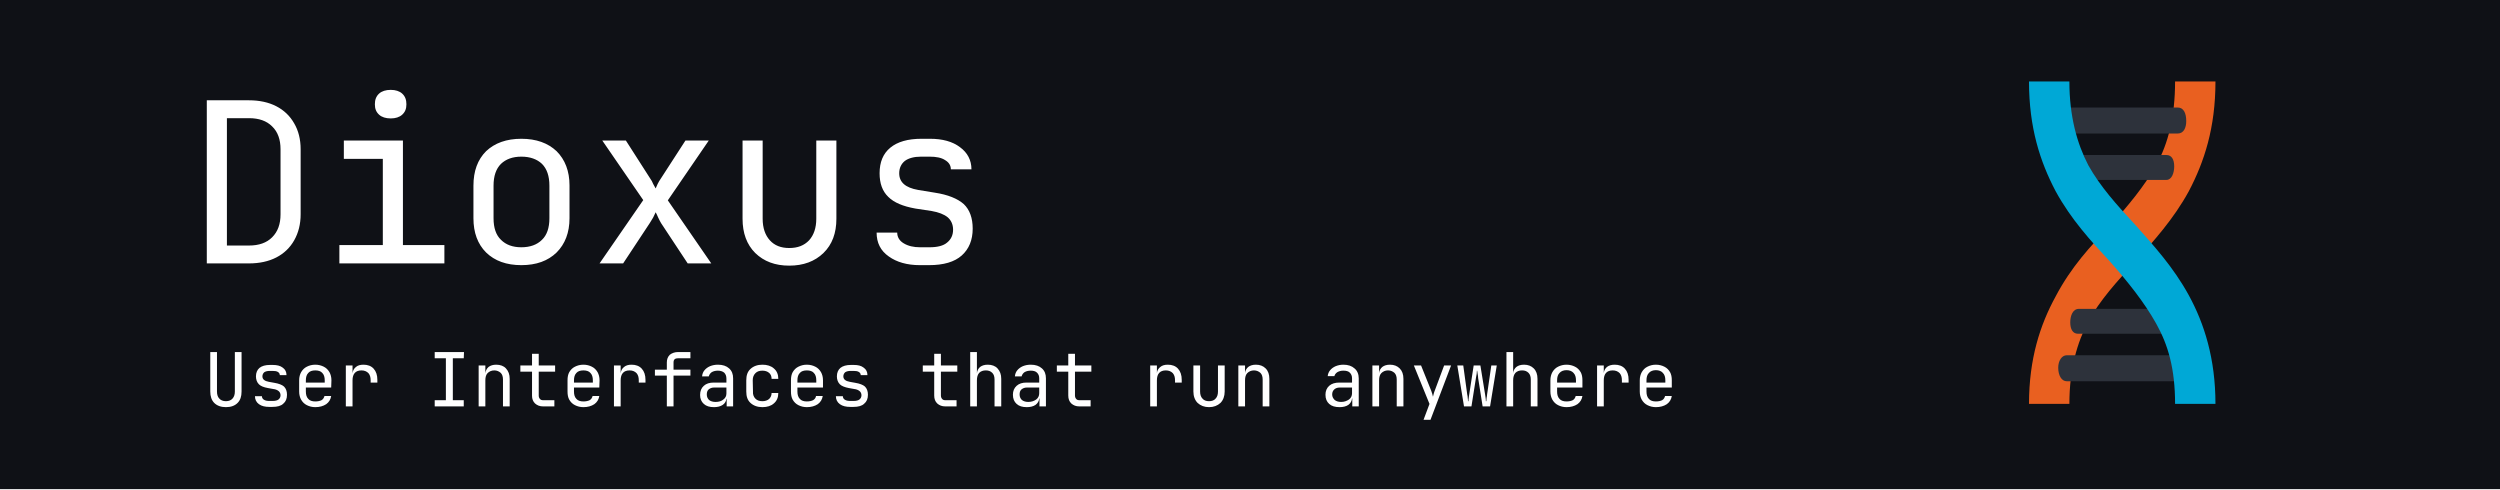
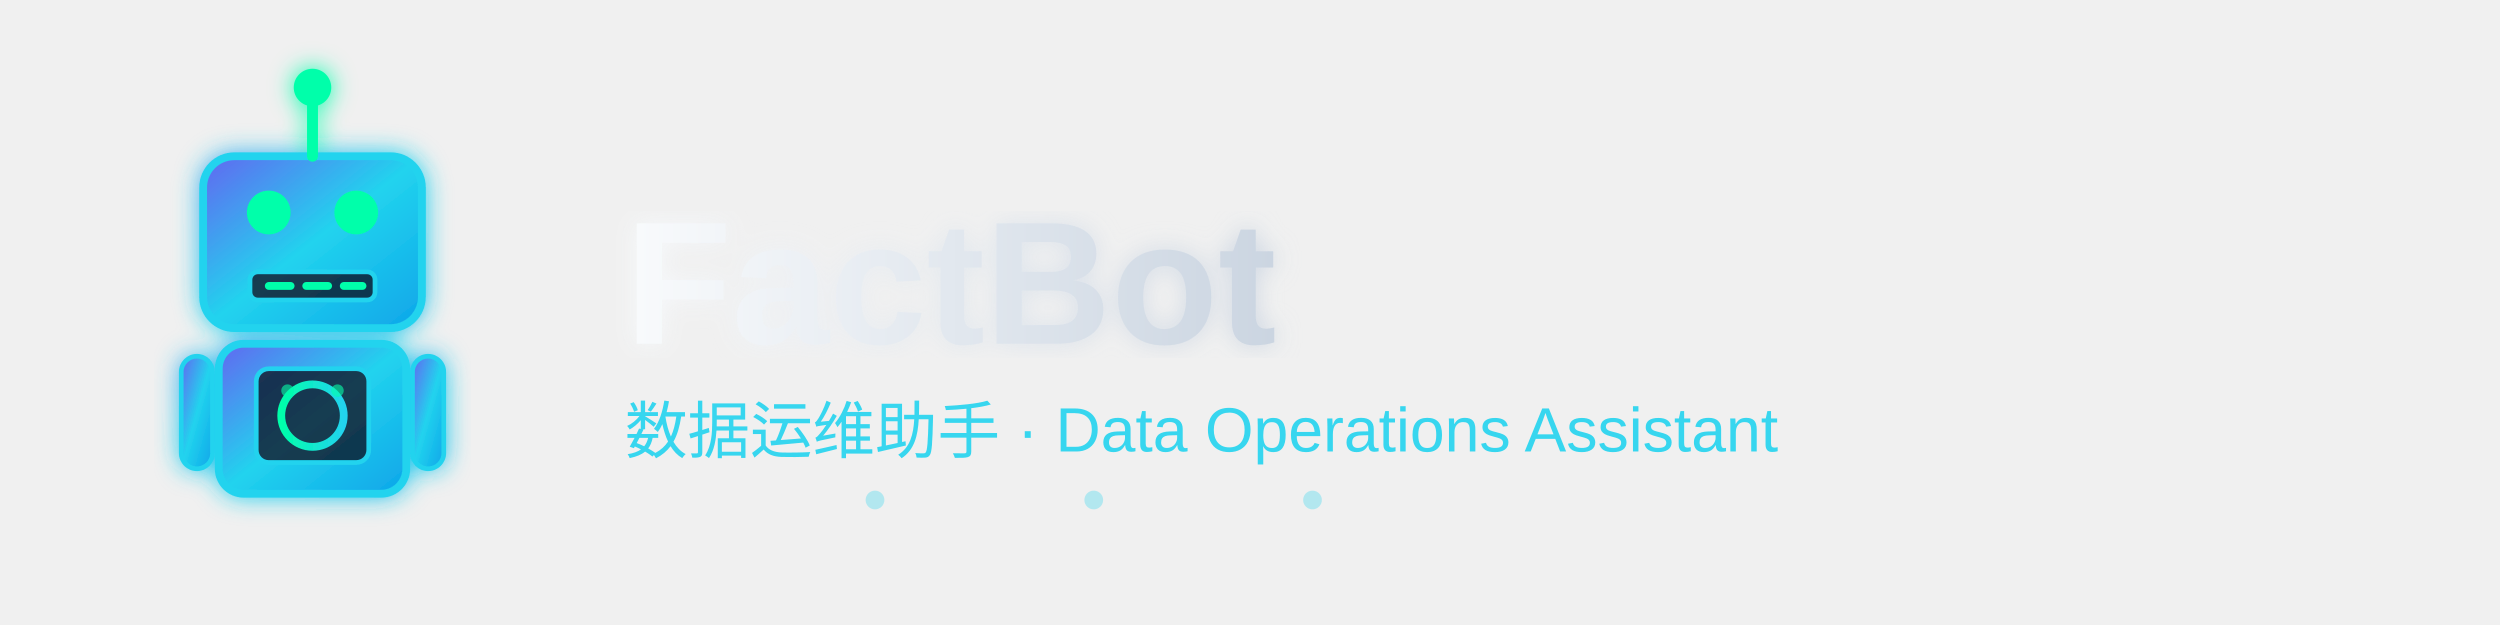
- <svg xmlns="http://www.w3.org/2000/svg" xmlns:xlink="http://www.w3.org/1999/xlink" viewBox="0 0 1007 197">
-   <style>
- @keyframes a0_t { 0% { transform: translate(225px,339.9px) scale(0,1) translate(-89.5px,-24px); } 35% { transform: translate(225px,339.9px) scale(0,1) translate(-89.5px,-24px); animation-timing-function: cubic-bezier(.6,0,.4,1); } 45% { transform: translate(225px,339.9px) scale(1,1) translate(-89.5px,-24px); } 50% { transform: translate(225px,339.9px) scale(1,1) translate(-89.5px,-24px); animation-timing-function: cubic-bezier(.6,0,.4,1); } 60% { transform: translate(225px,339.9px) scale(0,1) translate(-89.5px,-24px); } 100% { transform: translate(225px,339.9px) scale(0,1) translate(-89.5px,-24px); } }
- @keyframes a1_t { 0% { transform: translate(225px,348.9px) scale(0,1) translate(-41.5px,-11px); } 20% { transform: translate(225px,348.9px) scale(0,1) translate(-41.5px,-11px); animation-timing-function: cubic-bezier(.6,0,.4,1); } 30% { transform: translate(225px,348.9px) scale(1,1) translate(-41.5px,-11px); } 35% { transform: translate(225px,348.9px) scale(1,1) translate(-41.5px,-11px); } 45% { transform: translate(225px,348.9px) scale(0,1) translate(-41.5px,-11px); } 100% { transform: translate(225px,348.9px) scale(0,1) translate(-41.5px,-11px); } }
- @keyframes a3_t { 0% { transform: translate(225px,198.9px) rotate(-90deg); } 10% { transform: translate(225px,198.9px) rotate(-90deg); } 20% { transform: translate(225px,198.9px) rotate(-90deg); animation-timing-function: cubic-bezier(.6,0,.4,1); } 30% { transform: translate(225px,198.9px) rotate(0deg); } 35% { transform: translate(225px,198.9px) rotate(0deg); } 45% { transform: translate(225px,198.9px) rotate(0deg); } 50% { transform: translate(225px,198.9px) rotate(0deg); animation-timing-function: cubic-bezier(.6,0,.4,1); } 60% { transform: translate(225px,198.9px) rotate(-90deg); } 65% { transform: translate(225px,198.9px) rotate(-90deg); } 75% { transform: translate(225px,198.9px) rotate(-90deg); } 100% { transform: translate(225px,198.9px) rotate(-90deg); } }
- @keyframes a2_t { 0% { transform: translate(-200px,-167px); animation-timing-function: cubic-bezier(.6,0,.4,1); } 10% { transform: translate(-150px,-80px); } 20% { transform: translate(-150px,-80px); animation-timing-function: cubic-bezier(.6,0,.4,1); } 30% { transform: translate(-200px,-123px); } 35% { transform: translate(-200px,-123px); animation-timing-function: cubic-bezier(.6,0,.4,1); } 45% { transform: translate(-150px,-100px); } 50% { transform: translate(-150px,-100px); animation-timing-function: cubic-bezier(.6,0,.4,1); } 60% { transform: translate(-150px,-80px); } 65% { transform: translate(-150px,-80px); animation-timing-function: cubic-bezier(.6,0,.4,1); } 75% { transform: translate(-217px,-200px); } 100% { transform: translate(-217px,-200px); } }
- @keyframes a2_o { 0% { opacity: 0; animation-timing-function: cubic-bezier(.6,0,.4,1); } 10% { opacity: 1; } 65% { opacity: 1; animation-timing-function: cubic-bezier(.6,0,.4,1); } 75% { opacity: 0; } 100% { opacity: 0; } }
- @keyframes a2_sw { 0% { stroke-width: 30px; animation-timing-function: cubic-bezier(.6,0,.4,1); } 10% { stroke-width: 8px; } 65% { stroke-width: 8px; animation-timing-function: cubic-bezier(.6,0,.4,1); } 75% { stroke-width: 30px; } 100% { stroke-width: 30px; } }
- @keyframes a2_w { 0% { width: 400px; animation-timing-function: cubic-bezier(.6,0,.4,1); } 10% { width: 300px; } 20% { width: 300px; animation-timing-function: cubic-bezier(.6,0,.4,1); } 30% { width: 400px; } 35% { width: 400px; animation-timing-function: cubic-bezier(.6,0,.4,1); } 45% { width: 300px; } 50% { width: 300px; } 60% { width: 300px; } 65% { width: 300px; animation-timing-function: cubic-bezier(.6,0,.4,1); } 75% { width: 434px; } 100% { width: 434px; } }
- @keyframes a2_h { 0% { height: 334px; animation-timing-function: cubic-bezier(.6,0,.4,1); } 10% { height: 160px; } 20% { height: 160px; animation-timing-function: cubic-bezier(.6,0,.4,1); } 30% { height: 246px; } 35% { height: 246px; animation-timing-function: cubic-bezier(.6,0,.4,1); } 45% { height: 200px; } 50% { height: 200px; animation-timing-function: cubic-bezier(.6,0,.4,1); } 60% { height: 160px; } 65% { height: 160px; animation-timing-function: cubic-bezier(.6,0,.4,1); } 75% { height: 400px; } 100% { height: 400px; } }
- @keyframes a4_t { 0% { transform: translate(143.5px,48.9px); } 10% { transform: translate(180.5px,98.9px); } 100% { transform: translate(180.5px,98.9px); } }
- @keyframes a4_w { 0% { width: 168.5px; } 10% { width: 94.5px; } 100% { width: 94.5px; } }
- @keyframes a4_h { 0% { height: 302px; } 10% { height: 202px; } 100% { height: 202px; } }
- @keyframes a5_t { 0% { transform: translate(217px,324.9px); animation-timing-function: cubic-bezier(.6,0,.4,1); } 10% { transform: translate(190px,324.9px); } 20% { transform: translate(190px,324.9px); } 30% { transform: translate(190px,324.9px); } 100% { transform: translate(190px,324.9px); } }
- @keyframes a5_o { 0% { opacity: 0; animation-timing-function: cubic-bezier(.6,0,.4,1); } 10% { opacity: 1; } 20% { opacity: 1; } 30% { opacity: 0; } 100% { opacity: 0; } }
- @keyframes a5_w { 0% { width: 16px; animation-timing-function: cubic-bezier(.6,0,.4,1); } 10% { width: 70px; } 20% { width: 70px; } 30% { width: 70px; } 100% { width: 70px; } }
- @keyframes a6_t { 0% { transform: translate(217px,324.9px); } 50% { transform: translate(217px,324.9px); animation-timing-function: cubic-bezier(.6,0,.4,1); } 60% { transform: translate(190px,324.9px); } 65% { transform: translate(190px,324.9px); } 75% { transform: translate(190px,324.9px); } 100% { transform: translate(190px,324.9px); } }
- @keyframes a6_o { 0% { opacity: 0; } 50% { opacity: 0; animation-timing-function: cubic-bezier(.6,0,.4,1); } 60% { opacity: 1; } 65% { opacity: 1; animation-timing-function: cubic-bezier(.6,0,.4,1); } 75% { opacity: 0; } 100% { opacity: 0; } }
- @keyframes a6_w { 0% { width: 16px; } 50% { width: 16px; animation-timing-function: cubic-bezier(.6,0,.4,1); } 60% { width: 70px; } 65% { width: 70px; } 75% { width: 70px; } 100% { width: 70px; } }
- @keyframes a7_t { 0% { transform: translate(225px,198.9px) scale(1.5,1.5) translate(-42.3px,-93px); animation-timing-function: cubic-bezier(.6,0,.4,1); } 10% { transform: translate(225px,198.9px) scale(1,1) translate(-42.3px,-93px); } 20% { transform: translate(225px,198.9px) scale(1,1) translate(-42.3px,-93px); animation-timing-function: cubic-bezier(.6,0,.4,1); } 25% { transform: translate(225px,198.9px) scale(.8,.8) translate(-42.3px,-93px); animation-timing-function: cubic-bezier(.6,0,.4,1); } 30% { transform: translate(225px,198.9px) scale(1,1) translate(-42.3px,-93px); } 35% { transform: translate(225px,198.9px) scale(1,1) translate(-42.3px,-93px); animation-timing-function: cubic-bezier(.4,0,.6,1); } 45% { transform: translate(225px,198.9px) scale(.8,.8) translate(-42.3px,-93px); } 50% { transform: translate(225px,198.9px) scale(.8,.8) translate(-42.3px,-93px); animation-timing-function: cubic-bezier(.4,0,.6,1); } 55% { transform: translate(225px,198.9px) scale(.7,.7) translate(-42.3px,-93px); animation-timing-function: cubic-bezier(.4,0,.6,1); } 60% { transform: translate(225px,198.9px) scale(1,1) translate(-42.3px,-93px); } 65% { transform: translate(225px,198.9px) scale(1,1) translate(-42.3px,-93px); animation-timing-function: cubic-bezier(.4,0,.6,1); } 75% { transform: translate(225px,198.9px) scale(1.5,1.5) translate(-42.3px,-93px); } 100% { transform: translate(225px,198.9px) scale(1.5,1.5) translate(-42.3px,-93px); } }
- </style>
+ <svg xmlns="http://www.w3.org/2000/svg" viewBox="0 0 800 200">
  <defs>
-     <symbol id="Symbol-2" preserveAspectRatio="none" width="111.5" height="186" viewBox="0 0 111.5 186" overflow="visible">
-       <g transform="translate(8.5,4.5)">
-         <rect x="4" width="85" height="8" fill="#d9d9d9" />
-         <rect x="4" y="26" width="85" height="8" fill="#d9d9d9" />
-         <rect x="25" y="56" width="43" height="8" fill="#d9d9d9" />
-         <rect width="85" height="8" fill="#d9d9d9" transform="translate(46.5,175) rotate(180) scale(-1,1) translate(-42.5,-4)" />
-         <rect width="85" height="8" fill="#d9d9d9" transform="translate(46.5,149) rotate(180) scale(-1,1) translate(-42.5,-4)" />
-         <rect width="43" height="8" fill="#d9d9d9" transform="translate(46.5,119) rotate(180) scale(-1,1) translate(-21.5,-4)" />
-         <path d="M0 4c0 53 94.5 115 94.5 169" stroke="#3cc4dc" stroke-width="17" stroke-linecap="square" fill="none" />
-         <path d="M94.5 4c0 53-94.5 115-94.5 169" stroke="#fb422d" stroke-width="17" stroke-linecap="square" fill="none" />
-       </g>
-     </symbol>
-     <symbol id="Symbol-5" preserveAspectRatio="none" width="84.5" height="186" viewBox="0 0 84.5 186" overflow="visible">
-       <g transform="translate(42.3,93) scale(5.352,6.9) translate(-16,60)">
-         <g transform="translate(-34.9,-125.8)">
-           <g transform="translate(24,5)">
-             <path d="M33 46.5c0 3.1-0.8 5.5-2.2 7.4c-1.4 1.9-3.3 3.6-5.4 5.4c-2.2 1.7-4.5 3.6-6.3 6.2c-1.8 2.5-3.1 5.5-3.1 9.5h4.7c0-3.1 .9-5.4 2.2-7.3c1.4-1.9 3.3-3.5 5.5-5.3c2.1-1.8 4.4-3.7 6.2-6.2c1.8-2.6 3.1-5.6 3.1-9.7Z" fill="#e96020" />
-             <path d="M20.4 70.7c-0.6 0-1 .5-1 1.1c0 .7 .4 1.2 1 1.2h12.9c.7 0 1.2-0.5 1.2-1.2c0-0.6-0.5-1.1-1.2-1.1Z" fill="#2d323b" />
-             <path d="M21.8 66.6c-0.7 0-1 .6-1 1.2c0 .6 .3 1 .9 1h10.3c.6 0 1.1-0.5 1.1-1.1c0-0.6-0.5-1.1-1.1-1.1Z" fill="#2d323b" />
-             <path d="M21.8 53c-0.7 0-1.2 .5-1.1 1.1c0 .6 .4 1.1 1.1 1.1h10.2c.6 0 .9-0.6 .9-1.2c0-0.6-0.3-1-0.9-1Z" fill="#2d323b" />
-             <path d="M20.4 48.8c-0.6 0-1.2 .5-1.2 1.1c0 .7 .6 1.2 1.2 1.2h12.9c.7 0 1-0.5 1-1.1c0-0.7-0.3-1.2-1-1.2Z" fill="#2d323b" />
-             <path d="M16 46.5c0 4.1 1.3 7.1 3.1 9.7c1.8 2.5 4.1 4.4 6.3 6.2c2.1 1.8 4 3.6 5.4 5.5c1.4 1.9 2.2 4 2.2 7.1h4.7c0-4-1.3-7.1-3.1-9.6c-1.8-2.5-4.1-4.4-6.2-6.2c-2.2-1.8-4.1-3.4-5.5-5.3c-1.3-1.9-2.2-4.3-2.2-7.4Z" fill="#00a8d6" />
-           </g>
-         </g>
-       </g>
-     </symbol>
+     <linearGradient id="robotGradient" x1="0%" y1="0%" x2="100%" y2="100%">
+       <stop offset="0%" style="stop-color:#6366f1;stop-opacity:1" />
+       <stop offset="50%" style="stop-color:#22d3ee;stop-opacity:1" />
+       <stop offset="100%" style="stop-color:#0ea5e9;stop-opacity:1" />
+     </linearGradient>
+     <linearGradient id="textGradient" x1="0%" y1="0%" x2="100%" y2="0%">
+       <stop offset="0%" style="stop-color:#f8fafc;stop-opacity:1" />
+       <stop offset="100%" style="stop-color:#cbd5e1;stop-opacity:1" />
+     </linearGradient>
+     <linearGradient id="accentGradient" x1="0%" y1="0%" x2="100%" y2="0%">
+       <stop offset="0%" style="stop-color:#00ffaa;stop-opacity:1" />
+       <stop offset="100%" style="stop-color:#22d3ee;stop-opacity:1" />
+     </linearGradient>
+     <filter id="glow">
+       <feGaussianBlur stdDeviation="4" result="coloredBlur" />
+       <feMerge>
+         <feMergeNode in="coloredBlur" />
+         <feMergeNode in="SourceGraphic" />
+       </feMerge>
+     </filter>
  </defs>
-   <rect width="1007" height="197" stroke="#0f1116" fill="#0f1116" stroke-width="0" />
-   <path fill="#fff" d="M83.3 106.1v-65.7h17c4.2 0 7.9 .8 11 2.4c3.1 1.6 5.5 3.9 7.2 6.9c1.7 2.9 2.6 6.4 2.6 10.4v26.2c0 4-0.9 7.5-2.6 10.5c-1.7 3-4.1 5.3-7.2 6.9c-3.1 1.6-6.8 2.4-11 2.4Zm8.1-7.2h8.9c4 0 7.1-1.1 9.3-3.3c2.3-2.3 3.4-5.3 3.4-9.3v-26.2c0-3.9-1.1-7-3.4-9.2c-2.2-2.2-5.3-3.3-9.3-3.3h-8.9Zm45.3 7.2v-7.4h17.5v-34.7h-15.7v-7.4h23.8v42.1h16.7v7.4Zm20.7-58.4c-2 0-3.6-0.5-4.7-1.5c-1.2-1.1-1.7-2.4-1.7-4.2c0-1.8 .5-3.2 1.7-4.3c1.1-1 2.7-1.5 4.7-1.5c1.9 0 3.5 .5 4.6 1.5c1.2 1.1 1.7 2.5 1.7 4.3c0 1.8-0.5 3.1-1.7 4.2c-1.1 1-2.7 1.5-4.6 1.5Zm52.6 59.1c-6 0-10.7-1.7-14.2-5.1c-3.4-3.4-5.1-8-5.1-13.8v-13.1c0-5.9 1.7-10.5 5.1-13.9c3.5-3.3 8.2-5 14.2-5c6 0 10.7 1.7 14.2 5c3.4 3.4 5.2 8 5.2 13.8v13.2c0 5.8-1.8 10.4-5.2 13.8c-3.5 3.4-8.2 5.1-14.2 5.1Zm0-7.2c3.5 0 6.3-1 8.3-3c2-1.9 3-4.8 3-8.7v-13.1c0-3.9-1-6.8-3-8.8c-2-1.9-4.8-2.9-8.3-2.9c-3.5 0-6.2 1-8.2 2.9c-2 2-3 4.9-3 8.8v13.1c0 3.9 1 6.8 3 8.7c2 2 4.7 3 8.2 3Zm31.5 6.5l17.6-25.5l-16.5-24h9.5l9.8 15.3c.5 .7 .9 1.4 1.2 2.2c.4 .7 .8 1.4 1 1.8c.2-0.4 .5-1.1 .8-1.8c.4-0.8 .8-1.5 1.3-2.2l9.9-15.3h9.4l-16.5 24.1l17.5 25.4h-9.5l-10.7-16.2c-0.4-0.7-0.8-1.4-1.2-2.3c-0.4-0.9-0.7-1.6-1-2.1c-0.2 .5-0.6 1.2-1 2.1c-0.5 .9-1 1.6-1.4 2.3l-10.7 16.2Zm76.4 .9c-5.7 0-10.2-1.7-13.7-5.1c-3.4-3.4-5.1-8-5.1-13.8v-31.5h8.1v31.5c0 3.7 1 6.6 2.9 8.7c1.9 2.1 4.5 3.1 7.8 3.1c3.4 0 6-1 8-3.1c1.9-2.1 2.9-5 2.9-8.7v-31.5h8.1v31.5c0 5.8-1.7 10.4-5.2 13.8c-3.5 3.4-8.1 5.1-13.8 5.1Zm52.6-0.2c-5.1 0-9.3-1.2-12.5-3.5c-3.3-2.3-4.9-5.5-4.9-9.6h8.3c0 1.8 .9 3.3 2.6 4.3c1.8 1.1 4 1.6 6.6 1.6h3.8c3.2 0 5.6-0.6 7.1-1.9c1.6-1.3 2.4-3 2.4-5.2c0-2.1-0.8-3.8-2.2-5c-1.5-1.2-3.6-2-6.4-2.5l-6.6-1c-5-0.9-8.6-2.4-10.9-4.7c-2.4-2.3-3.5-5.5-3.5-9.5c0-4.5 1.4-7.9 4.3-10.3c2.9-2.4 7.1-3.6 12.6-3.6h3.4c5 0 9.1 1.1 12.1 3.4c3 2.2 4.6 5.2 4.6 8.9h-8.3c0-1.6-0.8-2.8-2.3-3.7c-1.5-1-3.6-1.4-6.3-1.4h-3.4c-2.8 0-5 .6-6.5 1.7c-1.5 1.2-2.3 2.9-2.3 5c0 3.6 2.5 5.8 7.6 6.7l6.7 1.1c5.3 .8 9.2 2.4 11.7 4.6c2.4 2.3 3.6 5.6 3.6 9.9c0 4.6-1.5 8.2-4.4 10.8c-2.9 2.6-7.3 3.9-13.2 3.9Z" />
-   <path fill="#fff" d="M91 164c-2 0-3.6-0.6-4.7-1.7c-1.1-1.1-1.6-2.7-1.6-4.6v-15.9h2.7v15.9c0 1.2 .3 2.2 .9 2.8c.6 .7 1.5 1.1 2.7 1.1c1.2 0 2.1-0.4 2.7-1.1c.6-0.7 .9-1.6 .9-2.8v-15.9h2.7v15.9c0 2-0.5 3.5-1.6 4.6c-1.1 1.1-2.6 1.7-4.7 1.7Zm17.5-0.1c-1.7 0-3.1-0.3-4.2-1.1c-1.1-0.8-1.6-1.9-1.6-3.2h2.8c0 .6 .3 1.1 .8 1.4c.6 .4 1.4 .5 2.2 .5h1.3c1.1 0 1.9-0.2 2.4-0.6c.5-0.4 .8-1 .8-1.7c0-0.7-0.3-1.3-0.8-1.7c-0.5-0.4-1.2-0.7-2.1-0.8l-2.2-0.4c-1.7-0.3-2.9-0.8-3.6-1.5c-0.8-0.8-1.2-1.9-1.2-3.2c0-1.5 .5-2.6 1.4-3.4c1-0.8 2.4-1.2 4.2-1.2h1.2c1.6 0 3 .3 4 1.1c1 .7 1.5 1.7 1.5 3h-2.7c0-0.6-0.3-1-0.8-1.3c-0.5-0.3-1.2-0.4-2.1-0.4h-1.1c-1 0-1.7 .2-2.2 .5c-0.5 .4-0.8 1-0.8 1.7c0 1.2 .9 1.9 2.6 2.2l2.2 .4c1.8 .3 3.1 .8 3.9 1.5c.8 .8 1.2 1.9 1.2 3.3c0 1.6-0.5 2.8-1.5 3.6c-0.9 .9-2.4 1.3-4.4 1.3Zm18.5 .1c-1.3 0-2.4-0.3-3.4-0.8c-1-0.5-1.7-1.2-2.3-2.2c-0.5-0.9-0.8-2-0.8-3.3v-4.5c0-1.3 .3-2.4 .8-3.3c.6-1 1.3-1.7 2.3-2.2c1-0.5 2.1-0.8 3.4-0.8c1.3 0 2.4 .3 3.4 .8c1 .5 1.7 1.2 2.3 2.2c.5 .9 .8 2 .8 3.3l-0.1 2.9h-10.2v1.6c0 1.3 .3 2.3 1 3c.6 .7 1.6 1 2.8 1c1 0 1.9-0.2 2.5-0.5c.7-0.4 1-1 1.2-1.7h2.7c-0.2 1.4-0.9 2.5-2 3.3c-1.2 .8-2.7 1.2-4.4 1.2Zm-3.8-9.9h7.6v-0.9c0-1.3-0.3-2.3-1-3c-0.6-0.7-1.6-1-2.8-1c-1.2 0-2.2 .3-2.8 1c-0.7 .7-1 1.7-1 3Zm16.1 9.6v-16.5h2.7v3.2c.1-1.1 .6-2 1.4-2.6c.7-0.6 1.7-0.9 3-0.9c1.7 0 3.1 .5 4.1 1.6c1 1.1 1.5 2.6 1.5 4.5v1.1h-2.7v-0.9c0-1.3-0.3-2.2-0.9-2.9c-0.7-0.7-1.6-1.1-2.8-1.1c-2.4 0-3.6 1.4-3.6 4v10.5Zm35.8 0v-2.5h4.5v-16.9h-4.5v-2.5h11.8l-0.1 2.5h-4.4v16.9h4.4v2.5Zm17.7 0v-16.5h2.7v3.2c.1-1.1 .6-2 1.3-2.6c.8-0.6 1.8-0.9 3.1-0.9c1.6 0 3 .5 3.9 1.5c1 1.1 1.5 2.4 1.5 4.2v11.1h-2.7v-10.8c0-1.2-0.3-2.1-0.9-2.7c-0.7-0.6-1.5-1-2.6-1c-1.1 0-2 .4-2.7 1.1c-0.6 .6-0.9 1.6-0.9 2.9v10.5Zm26 0c-1.4 0-2.4-0.4-3.3-1.2c-0.8-0.8-1.2-1.8-1.2-3.1v-9.7h-4.7v-2.5h4.7v-4.7h2.7v4.7h6.6v2.5h-6.6v9.7c0 .5 .2 1 .5 1.3c.3 .4 .8 .5 1.3 .5h4.5v2.5Zm16.2 .3c-1.3 0-2.4-0.3-3.4-0.8c-1-0.5-1.7-1.2-2.3-2.2c-0.5-0.9-0.7-2-0.7-3.3v-4.5c0-1.3 .2-2.4 .7-3.3c.6-1 1.3-1.7 2.3-2.2c1-0.5 2.1-0.8 3.4-0.8c1.3 0 2.4 .3 3.4 .8c1 .5 1.7 1.2 2.3 2.2c.5 .9 .8 2 .8 3.3l-0.1 2.9h-10.2v1.6c0 1.3 .3 2.3 1 3c.6 .7 1.6 1 2.8 1c1 0 1.9-0.2 2.5-0.5c.7-0.4 1-1 1.2-1.7h2.7c-0.2 1.4-0.9 2.5-2 3.3c-1.2 .8-2.7 1.2-4.4 1.2Zm-3.8-9.9h7.6v-0.9c0-1.3-0.3-2.3-1-3c-0.6-0.7-1.6-1-2.8-1c-1.2 0-2.2 .3-2.8 1c-0.7 .7-1 1.7-1 3Zm16.1 9.6v-16.5h2.7v3.2c.1-1.1 .6-2 1.4-2.6c.7-0.6 1.7-0.9 3-0.9c1.7 0 3.1 .5 4.1 1.6c1 1.1 1.5 2.6 1.5 4.5v1.1h-2.7v-0.9c0-1.3-0.3-2.2-0.9-2.9c-0.7-0.7-1.6-1.1-2.8-1.1c-2.4 0-3.6 1.4-3.6 4v10.5Zm21.3 0v-12.4h-4.8v-2.4h4.8v-2.9c0-1.3 .4-2.3 1.2-3.1c.9-0.7 2-1.1 3.4-1.1h4.9v2.5h-4.9c-1.3 0-1.9 .5-1.9 1.7v2.9h6.8v2.4h-6.8v12.4Zm19 .3c-1.8 0-3.1-0.4-4.1-1.3c-1-0.9-1.5-2.1-1.5-3.6c0-1.6 .5-2.8 1.5-3.7c1-0.9 2.3-1.3 4-1.3h5.1v-1.6c0-1-0.3-1.8-0.9-2.4c-0.6-0.5-1.5-0.8-2.5-0.8c-1 0-1.8 .2-2.5 .6c-0.6 .4-1 1-1.2 1.7h-2.7c.1-1 .4-1.8 1-2.5c.6-0.7 1.3-1.2 2.2-1.6c1-0.4 2-0.6 3.2-0.6c1.9 0 3.4 .5 4.5 1.5c1.1 1 1.6 2.3 1.6 4v11.3h-2.6v-3.1h-0.1c-0.1 1-0.6 1.9-1.5 2.5c-0.9 .6-2.1 .9-3.5 .9Zm.6-2.1c1.3 0 2.4-0.3 3.2-1c.8-0.6 1.2-1.4 1.2-2.4v-2.4h-5c-0.9 0-1.6 .3-2.2 .8c-0.5 .5-0.7 1.1-0.7 2c0 .9 .3 1.6 .9 2.2c.6 .5 1.5 .8 2.6 .8Zm18.9 2.1c-2 0-3.6-0.6-4.8-1.7c-1.2-1.1-1.7-2.6-1.7-4.6v-4.5c0-2 .5-3.5 1.7-4.6c1.2-1.1 2.8-1.7 4.8-1.7c1.9 0 3.5 .5 4.6 1.5c1.2 1 1.8 2.4 1.8 4.2h-2.7c0-1.1-0.4-1.9-1-2.4c-0.7-0.6-1.6-0.9-2.7-0.9c-1.2 0-2.1 .3-2.8 1c-0.7 .7-1.1 1.6-1.1 2.9l.1 4.5c-0.1 1.2 .3 2.2 1 2.9c.7 .7 1.6 1 2.8 1c1.1 0 2-0.3 2.7-0.9c.6-0.6 1-1.4 1-2.4h2.7c0 1.8-0.6 3.2-1.8 4.2c-1.1 1-2.7 1.5-4.6 1.5Zm17.9 0c-1.3 0-2.4-0.3-3.4-0.8c-1-0.5-1.7-1.2-2.3-2.2c-0.5-0.9-0.7-2-0.7-3.3v-4.5c0-1.3 .2-2.4 .7-3.3c.6-1 1.3-1.7 2.3-2.2c1-0.5 2.1-0.8 3.4-0.8c1.3 0 2.4 .3 3.4 .8c1 .5 1.7 1.2 2.3 2.2c.5 .9 .8 2 .8 3.3v2.9h-10.3v1.6c0 1.3 .3 2.3 1 3c.6 .7 1.6 1 2.8 1c1 0 1.9-0.2 2.5-0.5c.7-0.4 1.1-1 1.2-1.7h2.7c-0.2 1.4-0.9 2.5-2 3.3c-1.2 .8-2.7 1.2-4.4 1.2Zm-3.8-9.9h7.6v-0.9c0-1.3-0.3-2.3-1-3c-0.6-0.7-1.6-1-2.8-1c-1.2 0-2.2 .3-2.8 1c-0.7 .7-1 1.7-1 3Zm21.3 9.8c-1.7 0-3.1-0.3-4.2-1.1c-1.1-0.8-1.6-1.9-1.6-3.2h2.8c0 .6 .3 1.1 .8 1.4c.6 .4 1.4 .5 2.3 .5h1.2c1.1 0 1.9-0.2 2.4-0.6c.5-0.4 .8-1 .8-1.7c0-0.7-0.3-1.3-0.8-1.7c-0.5-0.4-1.2-0.7-2.1-0.8l-2.2-0.4c-1.6-0.3-2.9-0.8-3.6-1.5c-0.8-0.8-1.2-1.9-1.2-3.2c0-1.5 .5-2.6 1.4-3.4c1-0.8 2.4-1.2 4.2-1.2h1.2c1.7 0 3 .3 4 1.1c1 .7 1.5 1.7 1.5 3h-2.7c0-0.6-0.3-1-0.8-1.3c-0.5-0.3-1.2-0.4-2.1-0.4h-1.1c-1 0-1.7 .2-2.2 .5c-0.5 .4-0.8 1-0.8 1.7c0 1.2 .9 1.9 2.6 2.2l2.2 .4c1.8 .3 3.1 .8 3.9 1.5c.8 .8 1.2 1.9 1.2 3.3c0 1.6-0.5 2.8-1.5 3.6c-0.9 .9-2.4 1.3-4.3 1.3Zm38.3-0.2c-1.4 0-2.4-0.4-3.3-1.2c-0.8-0.8-1.2-1.8-1.2-3.2v-9.6h-4.6v-2.5h4.6v-4.7h2.7v4.7h6.6v2.5h-6.6v9.6c0 .6 .2 1.1 .5 1.4c.3 .4 .8 .5 1.3 .5h4.5v2.5Zm10 0v-21.9h2.7v8.6c.1-1.2 .6-2 1.3-2.6c.8-0.6 1.8-0.9 3.1-0.9c1.6 0 3 .5 3.9 1.5c1 1.1 1.5 2.4 1.5 4.2v11.1h-2.7v-10.8c0-1.2-0.3-2.1-0.9-2.7c-0.7-0.7-1.5-1-2.6-1c-1.1 0-2 .3-2.7 1c-0.6 .7-0.9 1.7-0.9 3v10.5Zm22.8 .3c-1.8 0-3.1-0.4-4.1-1.3c-1-0.9-1.5-2.1-1.5-3.7c0-1.5 .5-2.7 1.5-3.6c1-0.9 2.3-1.3 4-1.3h5.1v-1.7c0-1-0.3-1.7-0.9-2.3c-0.6-0.6-1.5-0.8-2.5-0.8c-1 0-1.8 .2-2.5 .6c-0.6 .4-1 1-1.2 1.7h-2.7c.1-1 .4-1.8 1-2.5c.6-0.7 1.3-1.2 2.2-1.6c1-0.4 2-0.6 3.2-0.6c1.9 0 3.4 .5 4.5 1.5c1.1 1 1.6 2.3 1.6 4v11.3h-2.6v-3.2h-0.1c-0.1 1.1-0.6 1.9-1.5 2.6c-0.9 .6-2.1 .9-3.5 .9Zm.6-2.1c1.3 0 2.4-0.4 3.2-1c.8-0.6 1.2-1.5 1.2-2.5v-2.3h-5c-0.9 0-1.6 .3-2.2 .8c-0.5 .5-0.7 1.1-0.7 2c0 .9 .3 1.6 .9 2.2c.6 .5 1.5 .8 2.6 .8Zm20.6 1.8c-1.4 0-2.4-0.4-3.3-1.2c-0.8-0.8-1.2-1.8-1.2-3.2v-9.6h-4.6v-2.5h4.6v-4.7h2.7v4.7h6.6v2.5h-6.6v9.6c0 .6 .2 1.1 .5 1.4c.3 .4 .8 .5 1.3 .5h4.5v2.5Zm28.5 0v-16.5h2.7v3.1c.1-1.1 .6-1.9 1.4-2.5c.7-0.6 1.7-0.9 3-0.9c1.7 0 3.1 .5 4.1 1.6c1 1.1 1.5 2.6 1.5 4.5v1.1h-2.7v-0.9c0-1.3-0.3-2.2-0.9-2.9c-0.7-0.7-1.6-1.1-2.8-1.1c-2.4 0-3.6 1.4-3.6 4v10.5Zm23.7 .3c-1.9 0-3.4-0.6-4.6-1.7c-1.1-1.1-1.7-2.7-1.7-4.6v-10.5h2.7v10.5c0 1.2 .3 2.2 1 2.9c.6 .7 1.5 1 2.6 1c1.1 0 2-0.3 2.6-1c.7-0.7 1-1.7 1-2.9v-10.5h2.7v10.5c0 1.9-0.6 3.5-1.7 4.6c-1.2 1.1-2.7 1.7-4.6 1.7Zm11.8-0.3v-16.5h2.7v3.1c.1-1.1 .6-1.9 1.3-2.5c.8-0.6 1.8-0.9 3.1-0.9c1.6 0 2.9 .5 3.9 1.5c1 1 1.5 2.4 1.5 4.2v11.1h-2.7v-10.8c0-1.2-0.3-2.1-0.9-2.7c-0.7-0.6-1.5-1-2.6-1c-1.1 0-2 .4-2.7 1.1c-0.6 .6-0.9 1.6-0.9 2.9v10.5Zm40.8 .3c-1.8 0-3.2-0.4-4.2-1.3c-1-0.9-1.5-2.1-1.5-3.7c0-1.5 .5-2.7 1.5-3.6c1-0.9 2.4-1.3 4.1-1.3h5.1v-1.7c0-1-0.3-1.7-0.9-2.3c-0.6-0.6-1.5-0.8-2.6-0.8c-0.9 0-1.7 .2-2.4 .6c-0.6 .4-1.1 1-1.2 1.6h-2.7c.1-0.9 .4-1.7 1-2.4c.6-0.7 1.3-1.2 2.2-1.6c1-0.4 2-0.6 3.1-0.6c1.9 0 3.4 .5 4.5 1.5c1.1 .9 1.7 2.3 1.7 4v11.3h-2.6v-3.2h-0.1c-0.1 1.1-0.6 1.9-1.5 2.6c-0.9 .6-2.1 .9-3.5 .9Zm.6-2.1c1.3 0 2.3-0.4 3.2-1c.8-0.6 1.2-1.5 1.2-2.5v-2.3h-5c-0.9 0-1.7 .3-2.2 .8c-0.5 .5-0.8 1.1-0.8 2c0 .9 .4 1.6 1 2.2c.6 .5 1.5 .8 2.6 .8Zm12.6 1.8v-16.5h2.7v3.1c.1-1.1 .6-1.9 1.3-2.5c.8-0.6 1.8-0.9 3.1-0.9c1.6 0 2.9 .5 3.9 1.5c1 1 1.5 2.4 1.5 4.2v11.1h-2.7v-10.8c0-1.2-0.3-2.1-0.9-2.7c-0.7-0.6-1.5-1-2.6-1c-1.1 0-2 .4-2.7 1.1c-0.6 .6-0.9 1.6-0.9 2.9v10.5Zm20.6 5.4l2.4-6.4l-6.3-15.5h2.9l4.1 10.2c.1 .3 .2 .7 .4 1.2c.1 .5 .2 .9 .3 1.2c.1-0.3 .2-0.7 .3-1.2c.1-0.5 .3-0.9 .4-1.2l3.8-10.2h2.8l-8.3 21.9Zm16.3-5.4l-2.7-16.5h2.4l1.6 11.7c.1 .4 .2 .9 .2 1.4c.1 .5 .1 1 .1 1.3h.2c0-0.3 0-0.8 .1-1.3c.1-0.5 .1-1 .2-1.4l1.8-11.7h2.7l1.9 11.7c.1 .4 .1 .9 .2 1.4c.1 .5 .1 1 .1 1.3h.2c0-0.3 .1-0.8 .1-1.3c.1-0.5 .2-1 .2-1.4l1.7-11.7h2.2l-2.7 16.5h-3l-1.8-11.4c0-0.6-0.1-1.1-0.2-1.7c-0.1-0.5-0.1-1-0.2-1.3h-0.1c0 .3-0.1 .8-0.1 1.3c-0.1 .6-0.2 1.1-0.3 1.7l-1.8 11.4Zm17.1 0v-21.9h2.7v8.5c.1-1.1 .6-1.9 1.3-2.5c.8-0.6 1.8-0.9 3.1-0.9c1.6 0 2.9 .5 3.9 1.5c1 1 1.5 2.4 1.5 4.2v11.1h-2.7v-10.8c0-1.2-0.3-2.1-0.9-2.7c-0.7-0.7-1.5-1-2.6-1c-1.1 0-2 .3-2.7 1c-0.6 .7-0.9 1.7-0.9 3v10.5Zm24.2 .3c-1.3 0-2.4-0.3-3.4-0.8c-1-0.5-1.7-1.2-2.3-2.2c-0.5-0.9-0.8-2-0.8-3.3v-4.5c0-1.3 .3-2.4 .8-3.3c.6-1 1.3-1.7 2.3-2.2c1-0.5 2.1-0.8 3.4-0.8c1.3 0 2.4 .3 3.4 .8c1 .5 1.7 1.2 2.3 2.2c.5 .9 .7 2 .7 3.3v2.9h-10.2v1.6c0 1.3 .3 2.3 1 3c.6 .7 1.6 1 2.8 1c1 0 1.9-0.2 2.5-0.5c.7-0.4 1-1 1.2-1.7h2.7c-0.2 1.4-0.9 2.5-2 3.3c-1.2 .8-2.7 1.2-4.4 1.2Zm-3.8-9.9h7.6v-0.9c0-1.3-0.3-2.3-1-3c-0.6-0.7-1.6-1.1-2.8-1.1c-1.2 0-2.2 .4-2.8 1.1c-0.7 .7-1 1.7-1 3Zm16.1 9.6v-16.5h2.7v3.1c.1-1.1 .6-1.9 1.3-2.5c.8-0.6 1.8-0.9 3.1-0.9c1.7 0 3.1 .5 4.1 1.6c1 1.1 1.5 2.6 1.5 4.5v1.1h-2.7v-0.9c0-1.3-0.3-2.2-0.9-2.9c-0.7-0.7-1.6-1.1-2.8-1.1c-2.4 0-3.6 1.4-3.6 4v10.5Zm23.7 .3c-1.3 0-2.4-0.3-3.4-0.8c-1-0.5-1.7-1.2-2.3-2.2c-0.5-0.9-0.8-2-0.8-3.3v-4.5c0-1.3 .3-2.4 .8-3.3c.6-1 1.3-1.7 2.3-2.2c1-0.5 2.1-0.8 3.4-0.8c1.3 0 2.4 .3 3.4 .8c1 .5 1.7 1.2 2.3 2.2c.5 .9 .7 2 .7 3.3v2.9h-10.2v1.6c0 1.3 .3 2.3 1 3c.6 .7 1.6 1 2.8 1c1 0 1.9-0.2 2.5-0.5c.7-0.4 1-1 1.2-1.7h2.7c-0.2 1.4-0.9 2.5-2 3.3c-1.2 .8-2.7 1.2-4.4 1.2Zm-3.8-9.9h7.6v-0.9c0-1.3-0.3-2.3-1-3c-0.6-0.7-1.6-1.1-2.8-1.1c-1.2 0-2.2 .4-2.8 1.1c-0.7 .7-1 1.7-1 3Z" />
-   <g transform="translate(764,-14.5) scale(.431111,.440249) translate(-13.9,56.6)">
-     <path fill="#e0e0e0" stroke="#e0e0e0" stroke-linejoin="round" d="M-50.7 4h278.2c10 0 9 0 9 0l41 40c0 0 1 0-9 0h-358c-9.9 0-9 0-9 0l38.8-40c0 0-0.9 0 9 0Z" stroke-width="10" transform="translate(225,339.9) scale(0,1) translate(-89.5,-24)" style="animation: 10s linear infinite both a0_t;" />
-     <rect width="83" height="22" stroke="#fb422d" fill="#e0e0e0" rx="2" stroke-width="0" transform="translate(225,348.9) scale(0,1) translate(-41.5,-11)" style="animation: 10s linear infinite both a1_t;" />
-     <g style="animation: 10s linear infinite both a3_t;">
-       <rect width="400" height="334" stroke="#e0e0e0" fill="none" stroke-width="30" stroke-miterlimit="1" rx="10" opacity="0" transform="translate(225,198.9) rotate(-90) translate(-200,-167)" style="animation: 10s linear infinite both a2_t, 10s linear infinite both a2_o, 10s linear infinite both a2_sw, 10s linear infinite both a2_w, 10s linear infinite both a2_h;" />
-     </g>
-     <use width="168.5" height="302" xlink:href="#Symbol-2" opacity="0" transform="translate(227.8,199.9) translate(-84.2,-151)" style="animation: 10s linear infinite both a4_t, 10s linear infinite both a4_w, 10s linear infinite both a4_h;" />
-     <rect width="16" height="8" stroke="#fb422d" fill="#e0e0e0" stroke-width="0" rx="2" opacity="0" transform="translate(225,328.9) translate(-8,-4)" style="animation: 10s linear infinite both a5_t, 10s linear infinite both a5_o, 10s linear infinite both a5_w;" />
-     <rect width="16" height="8" stroke="#fb422d" fill="#e0e0e0" stroke-width="0" rx="2" opacity="0" transform="translate(225,328.9) translate(-8,-4)" style="animation: 10s linear infinite both a6_t, 10s linear infinite both a6_o, 10s linear infinite both a6_w;" />
-     <g transform="translate(225,198.9) scale(1.5,1.5) translate(-42.3,-93)" style="animation: 10s linear infinite both a7_t;">
-       <g transform="translate(42.3,93) scale(5.352,6.9) translate(-16,60)">
-         <g transform="translate(-34.9,-125.8)">
-           <g transform="translate(24,5)">
-             <path d="M33 46.5c0 3.1-0.8 5.5-2.2 7.4c-1.4 1.9-3.3 3.6-5.4 5.4c-2.2 1.7-4.5 3.6-6.3 6.2c-1.8 2.5-3.1 5.5-3.1 9.5h4.7c0-3.1 .9-5.4 2.2-7.3c1.4-1.9 3.3-3.5 5.5-5.3c2.1-1.8 4.4-3.7 6.2-6.2c1.8-2.6 3.1-5.6 3.1-9.7Z" fill="#e96020" />
-             <path d="M20.4 70.7c-0.6 0-1 .5-1 1.1c0 .7 .4 1.2 1 1.2h12.9c.7 0 1.2-0.5 1.2-1.2c0-0.6-0.5-1.1-1.2-1.1Z" fill="#2d323b" />
-             <path d="M21.8 66.6c-0.7 0-1 .6-1 1.2c0 .6 .3 1 .9 1h10.3c.6 0 1.1-0.5 1.1-1.1c0-0.6-0.5-1.1-1.1-1.1Z" fill="#2d323b" />
-             <path d="M21.8 53c-0.7 0-1.2 .5-1.1 1.1c0 .6 .4 1.1 1.1 1.1h10.2c.6 0 .9-0.6 .9-1.2c0-0.6-0.3-1-0.9-1Z" fill="#2d323b" />
-             <path d="M20.4 48.8c-0.6 0-1.2 .5-1.2 1.1c0 .7 .6 1.2 1.2 1.2h12.9c.7 0 1-0.5 1-1.1c0-0.7-0.3-1.2-1-1.2Z" fill="#2d323b" />
-             <path d="M16 46.5c0 4.1 1.3 7.1 3.1 9.7c1.8 2.5 4.1 4.4 6.3 6.2c2.1 1.8 4 3.6 5.4 5.5c1.4 1.9 2.2 4 2.2 7.1h4.7c0-4-1.3-7.1-3.1-9.6c-1.8-2.5-4.1-4.4-6.2-6.2c-2.2-1.8-4.1-3.4-5.5-5.3c-1.3-1.9-2.2-4.3-2.2-7.4Z" fill="#00a8d6" />
-           </g>
-         </g>
-       </g>
-     </g>
+   <rect width="800" height="200" fill="transparent" />
+   <g transform="translate(100, 100)" filter="url(#glow)">
+     <rect x="-35" y="-50" width="70" height="55" rx="10" fill="url(#robotGradient)" stroke="#22d3ee" stroke-width="2.5" />
+     <line x1="0" y1="-50" x2="0" y2="-68" stroke="#00ffaa" stroke-width="3.5" stroke-linecap="round" />
+     <circle cx="0" cy="-72" r="6" fill="#00ffaa">
+       <animate attributeName="opacity" values="1;0.3;1" dur="2s" repeatCount="indefinite" />
+     </circle>
+     <circle cx="-14" cy="-32" r="7" fill="#00ffaa">
+       <animate attributeName="fill" values="#00ffaa;#ffffff;#00ffaa" dur="3s" repeatCount="indefinite" />
+     </circle>
+     <circle cx="14" cy="-32" r="7" fill="#00ffaa">
+       <animate attributeName="fill" values="#00ffaa;#ffffff;#00ffaa" dur="3s" repeatCount="indefinite" />
+     </circle>
+     <rect x="-20" y="-13" width="40" height="9" rx="2.5" fill="rgba(15,23,42,0.8)" stroke="#22d3ee" stroke-width="1.5" />
+     <line x1="-14" y1="-8.5" x2="-7" y2="-8.5" stroke="#00ffaa" stroke-width="2.5" stroke-linecap="round" />
+     <line x1="-2" y1="-8.5" x2="5" y2="-8.5" stroke="#00ffaa" stroke-width="2.5" stroke-linecap="round" />
+     <line x1="10" y1="-8.5" x2="16" y2="-8.5" stroke="#00ffaa" stroke-width="2.5" stroke-linecap="round" />
+     <rect x="-30" y="10" width="60" height="48" rx="8" fill="url(#robotGradient)" stroke="#22d3ee" stroke-width="2.5" />
+     <rect x="-18" y="18" width="36" height="30" rx="4" fill="rgba(15,23,42,0.8)" stroke="#22d3ee" stroke-width="1.5" />
+     <circle cx="0" cy="33" r="10" fill="none" stroke="url(#accentGradient)" stroke-width="2.5">
+       <animate attributeName="stroke-dasharray" values="0,63;63,0;0,63" dur="4s" repeatCount="indefinite" />
+     </circle>
+     <rect x="-42" y="14" width="10" height="36" rx="5" fill="url(#robotGradient)" stroke="#22d3ee" stroke-width="1.5" />
+     <rect x="32" y="14" width="10" height="36" rx="5" fill="url(#robotGradient)" stroke="#22d3ee" stroke-width="1.5" />
+     <circle cx="-8" cy="25" r="2" fill="#00ffaa" opacity="0.6" />
+     <circle cx="8" cy="25" r="2" fill="#00ffaa" opacity="0.6" />
+   </g>
+   <text x="200" y="110" font-family="'Segoe UI', Arial, sans-serif" font-size="56" font-weight="bold" fill="url(#textGradient)" filter="url(#glow)">
+     FactBot
+   </text>
+   <text x="200" y="145" font-family="'Segoe UI', Arial, sans-serif" font-size="20" fill="#22d3ee" opacity="0.9">
+     数据运维助手 · Data Operations Assistant
+   </text>
+   <g opacity="0.4">
+     <line x1="200" y1="160" x2="280" y2="160" stroke="url(#accentGradient)" stroke-width="2" stroke-linecap="round">
+       <animate attributeName="x2" values="200;280;200" dur="3s" repeatCount="indefinite" />
+     </line>
+     <line x1="290" y1="160" x2="350" y2="160" stroke="url(#accentGradient)" stroke-width="2" stroke-linecap="round">
+       <animate attributeName="x2" values="290;350;290" dur="3s" begin="0.5s" repeatCount="indefinite" />
+     </line>
+     <line x1="360" y1="160" x2="420" y2="160" stroke="url(#accentGradient)" stroke-width="2" stroke-linecap="round">
+       <animate attributeName="x2" values="360;420;360" dur="3s" begin="1s" repeatCount="indefinite" />
+     </line>
+   </g>
+   <g opacity="0.3" fill="#22d3ee">
+     <circle cx="280" cy="160" r="3">
+       <animate attributeName="opacity" values="0.3;1;0.3" dur="3s" repeatCount="indefinite" />
+     </circle>
+     <circle cx="350" cy="160" r="3">
+       <animate attributeName="opacity" values="0.3;1;0.3" dur="3s" begin="0.5s" repeatCount="indefinite" />
+     </circle>
+     <circle cx="420" cy="160" r="3">
+       <animate attributeName="opacity" values="0.3;1;0.3" dur="3s" begin="1s" repeatCount="indefinite" />
+     </circle>
  </g>
</svg>
